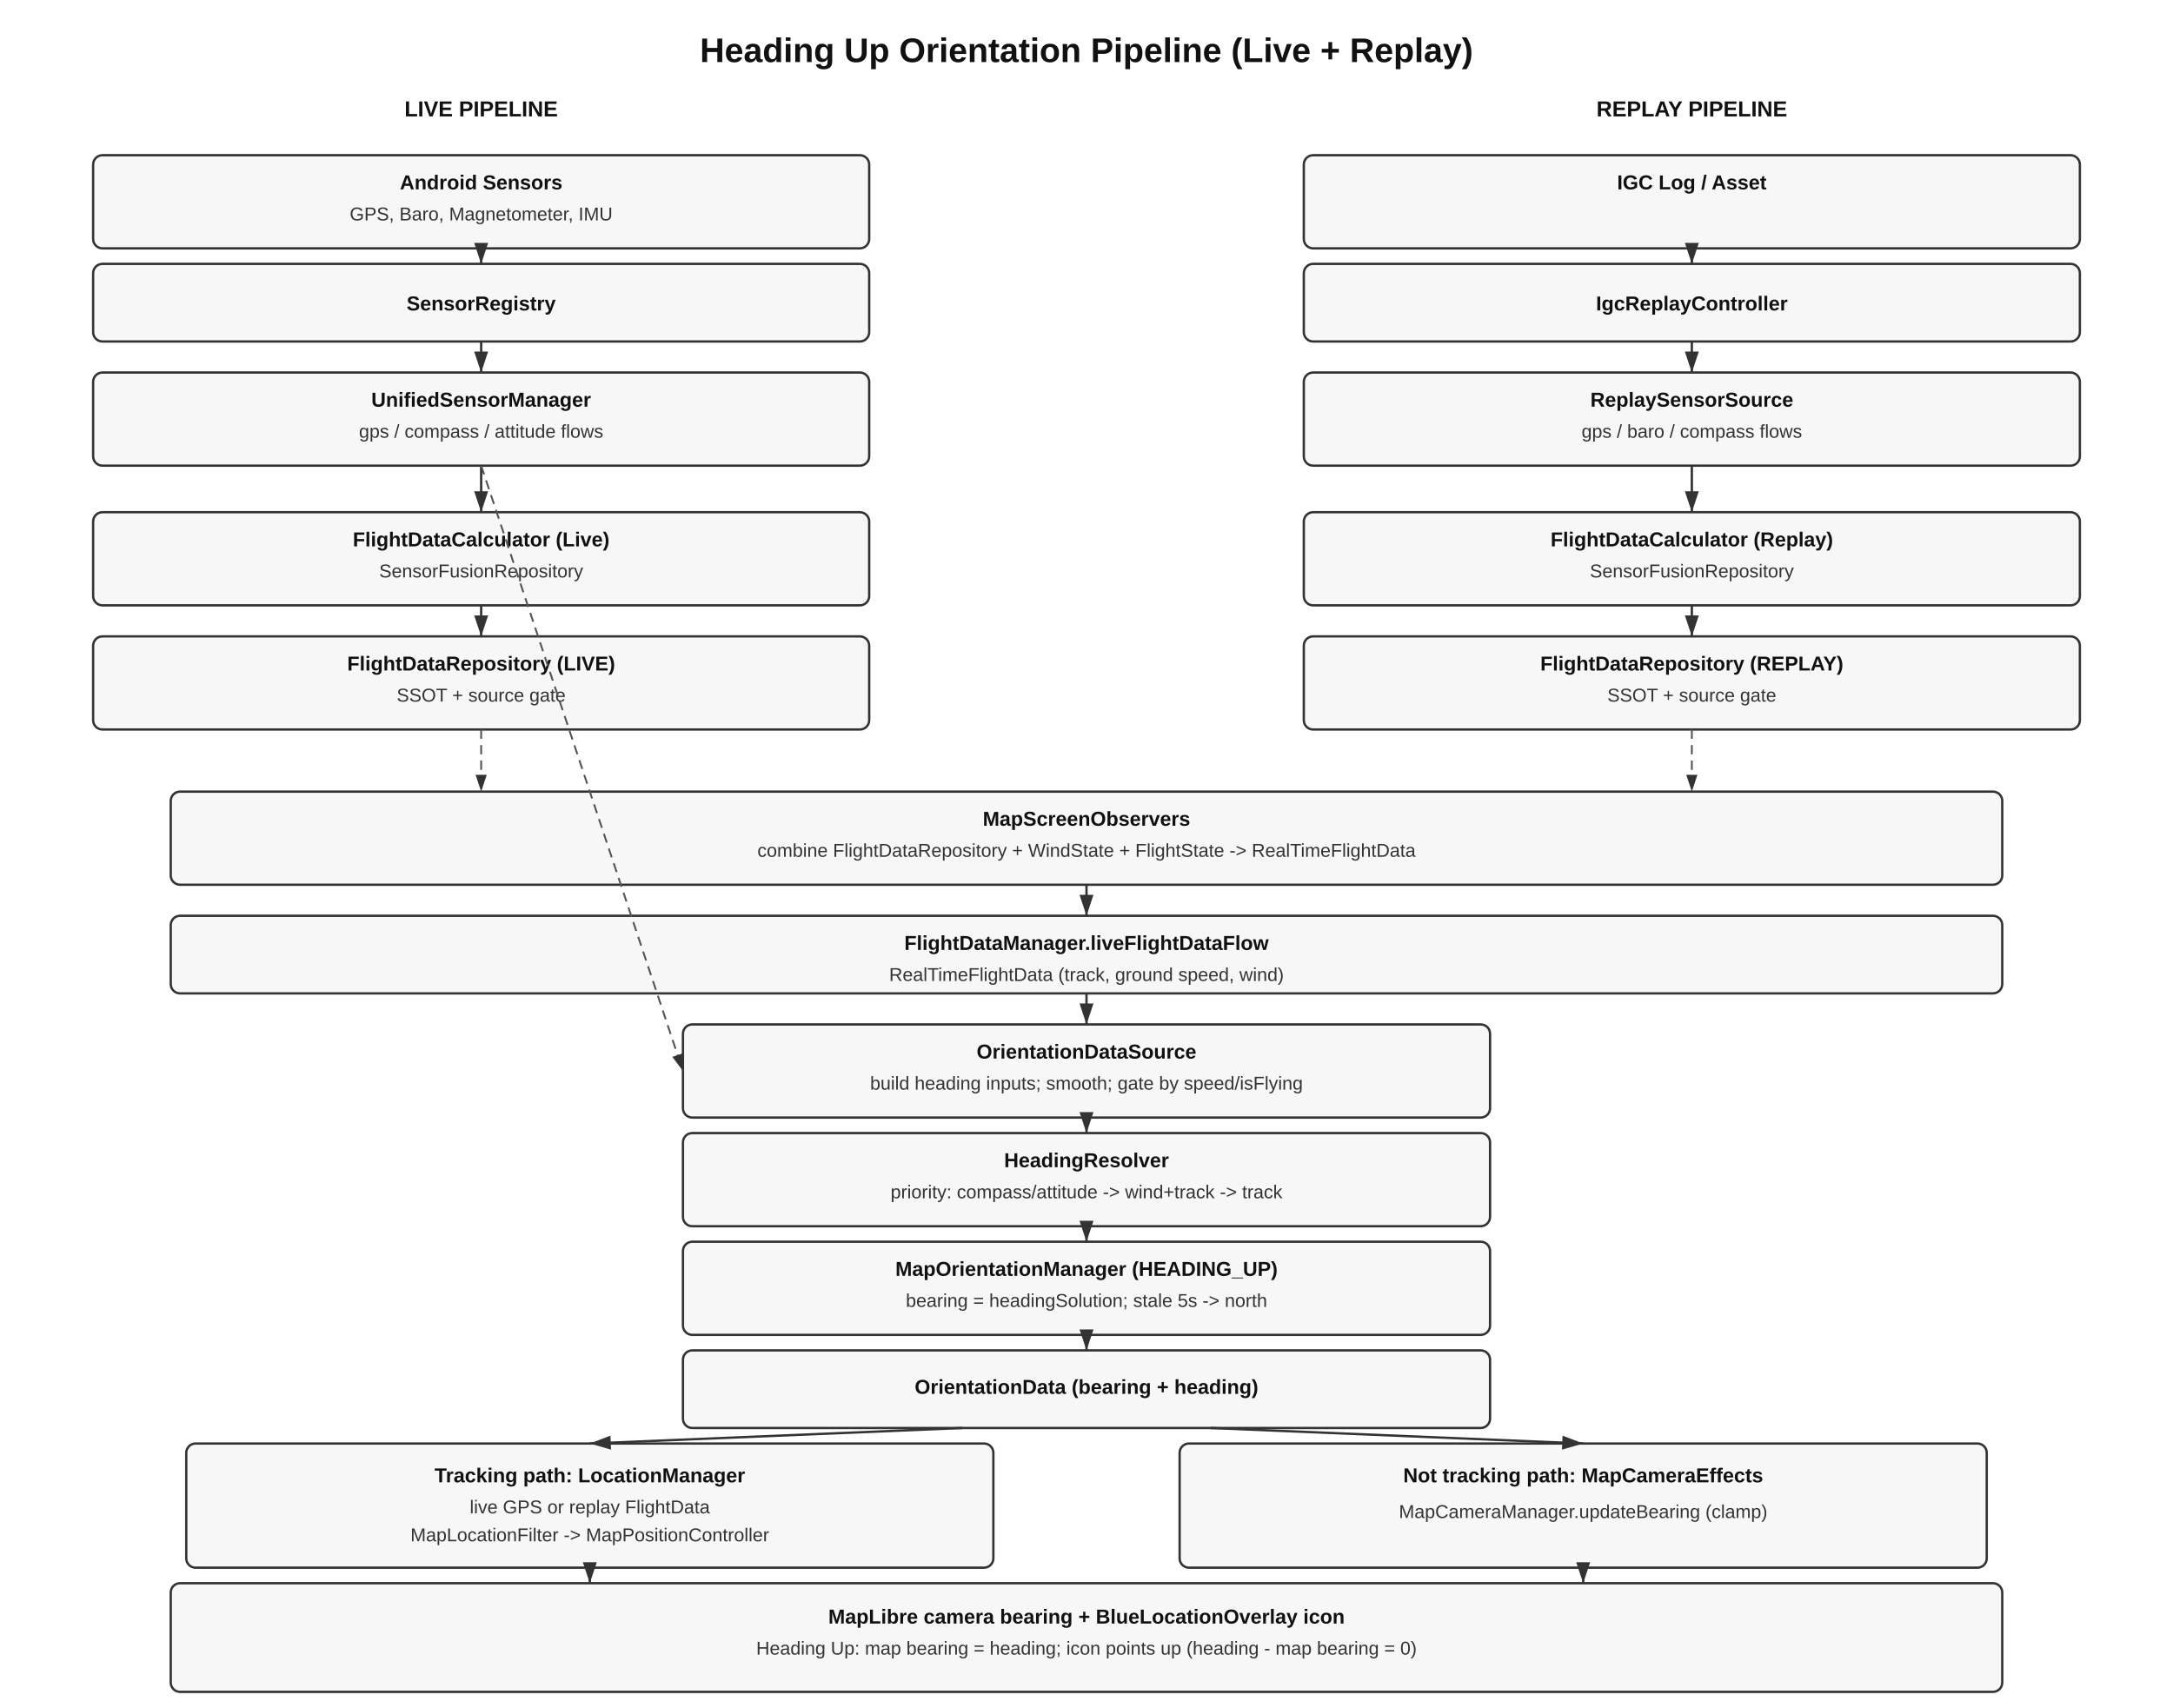
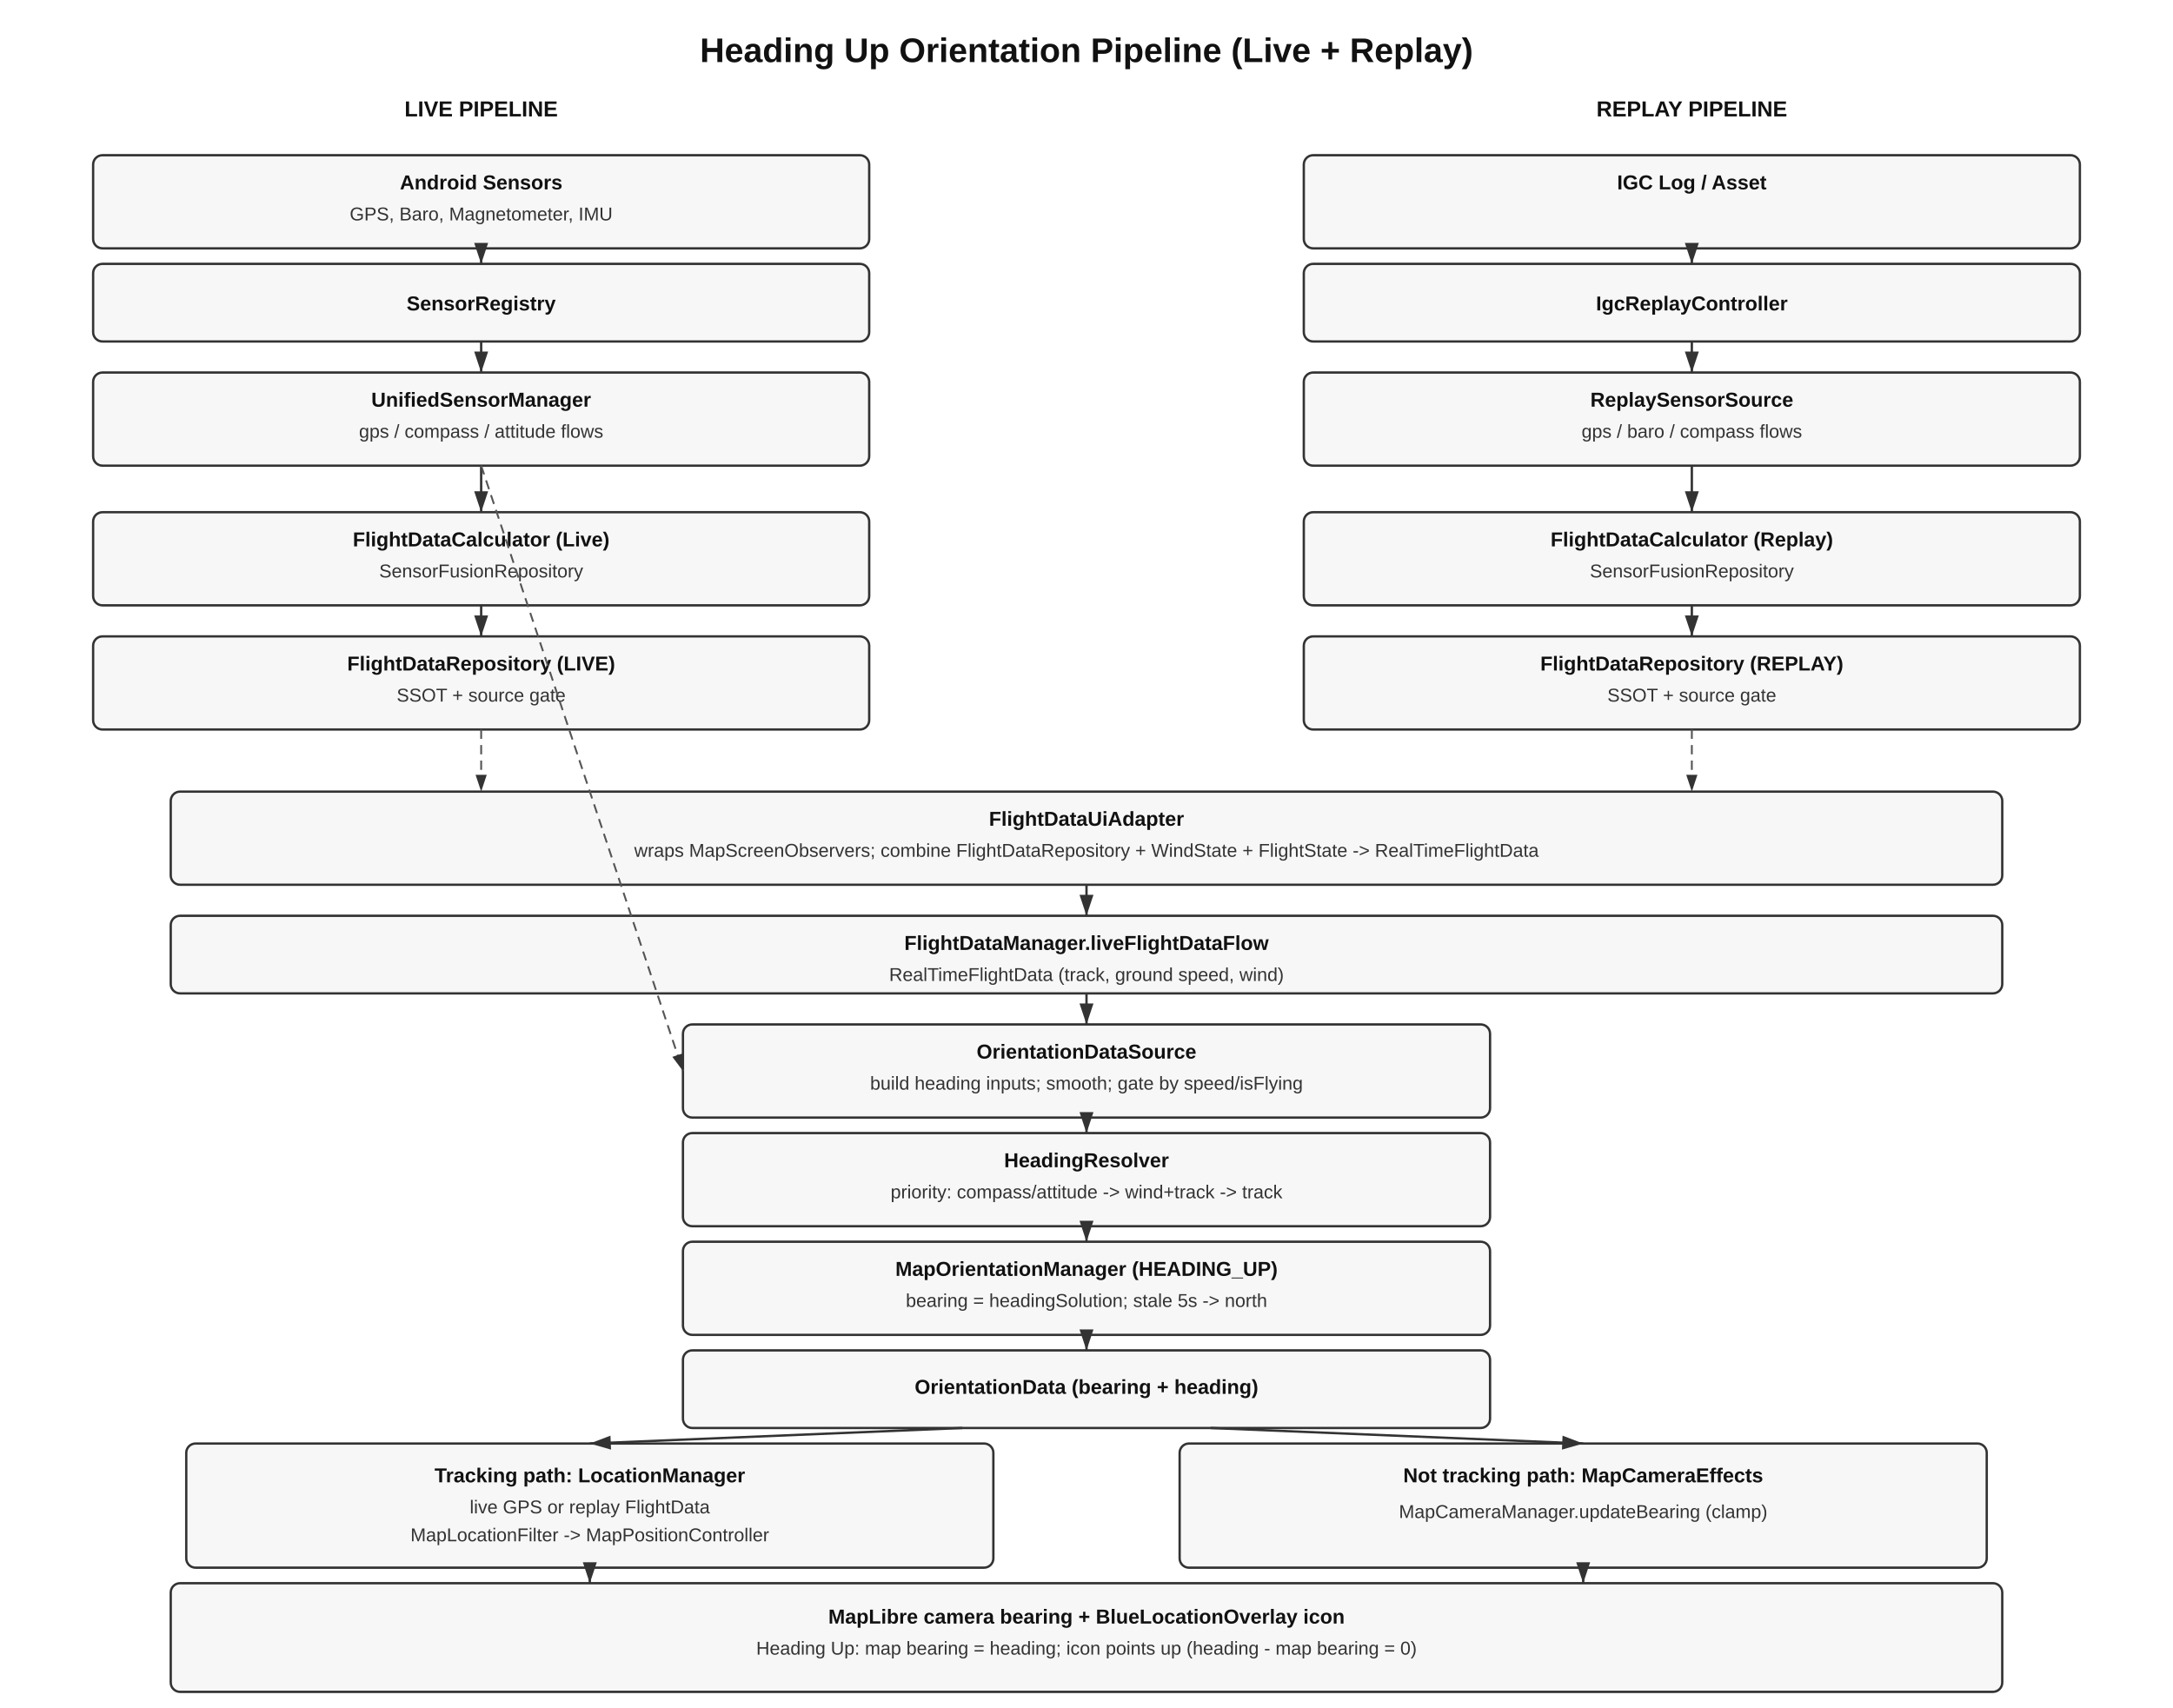
<svg xmlns="http://www.w3.org/2000/svg" width="1400" height="1100" viewBox="0 0 1400 1100">
  <defs>
    <marker id="arrow" markerWidth="10" markerHeight="10" refX="9" refY="3" orient="auto">
      <path d="M0,0 L9,3 L0,6 Z" fill="#333" />
    </marker>
    <style>
      .title { font: 700 22px Arial, sans-serif; fill: #111; }
      .lane { font: 700 14px Arial, sans-serif; fill: #111; }
      .box { fill: #f7f7f7; stroke: #333; stroke-width: 1.5; }
      .box-title { font: 600 13px Arial, sans-serif; fill: #111; }
      .box-small { font: 12px Arial, sans-serif; fill: #333; }
      .arrow { stroke: #333; stroke-width: 1.5; fill: none; marker-end: url(#arrow); }
      .arrow-dashed { stroke: #555; stroke-width: 1.2; fill: none; stroke-dasharray: 6 4; marker-end: url(#arrow); }
    </style>
  </defs>
  <text x="700" y="40" class="title" text-anchor="middle">Heading Up Orientation Pipeline (Live + Replay)</text>
  <text x="310" y="75" class="lane" text-anchor="middle">LIVE PIPELINE</text>
  <text x="1090" y="75" class="lane" text-anchor="middle">REPLAY PIPELINE</text>
  <rect x="60" y="100" width="500" height="60" rx="6" class="box" />
  <text x="310" y="122" class="box-title" text-anchor="middle">Android Sensors</text>
  <text x="310" y="142" class="box-small" text-anchor="middle">GPS, Baro, Magnetometer, IMU</text>
  <rect x="60" y="170" width="500" height="50" rx="6" class="box" />
  <text x="310" y="200" class="box-title" text-anchor="middle">SensorRegistry</text>
  <rect x="60" y="240" width="500" height="60" rx="6" class="box" />
  <text x="310" y="262" class="box-title" text-anchor="middle">UnifiedSensorManager</text>
  <text x="310" y="282" class="box-small" text-anchor="middle">gps / compass / attitude flows</text>
  <rect x="60" y="330" width="500" height="60" rx="6" class="box" />
  <text x="310" y="352" class="box-title" text-anchor="middle">FlightDataCalculator (Live)</text>
  <text x="310" y="372" class="box-small" text-anchor="middle">SensorFusionRepository</text>
  <rect x="60" y="410" width="500" height="60" rx="6" class="box" />
  <text x="310" y="432" class="box-title" text-anchor="middle">FlightDataRepository (LIVE)</text>
  <text x="310" y="452" class="box-small" text-anchor="middle">SSOT + source gate</text>
  <rect x="840" y="100" width="500" height="60" rx="6" class="box" />
  <text x="1090" y="122" class="box-title" text-anchor="middle">IGC Log / Asset</text>
  <rect x="840" y="170" width="500" height="50" rx="6" class="box" />
  <text x="1090" y="200" class="box-title" text-anchor="middle">IgcReplayController</text>
  <rect x="840" y="240" width="500" height="60" rx="6" class="box" />
  <text x="1090" y="262" class="box-title" text-anchor="middle">ReplaySensorSource</text>
  <text x="1090" y="282" class="box-small" text-anchor="middle">gps / baro / compass flows</text>
  <rect x="840" y="330" width="500" height="60" rx="6" class="box" />
  <text x="1090" y="352" class="box-title" text-anchor="middle">FlightDataCalculator (Replay)</text>
  <text x="1090" y="372" class="box-small" text-anchor="middle">SensorFusionRepository</text>
  <rect x="840" y="410" width="500" height="60" rx="6" class="box" />
  <text x="1090" y="432" class="box-title" text-anchor="middle">FlightDataRepository (REPLAY)</text>
  <text x="1090" y="452" class="box-small" text-anchor="middle">SSOT + source gate</text>
  <rect x="110" y="510" width="1180" height="60" rx="6" class="box" />
-   <text x="700" y="532" class="box-title" text-anchor="middle">MapScreenObservers</text>
-   <text x="700" y="552" class="box-small" text-anchor="middle">combine FlightDataRepository + WindState + FlightState -&gt; RealTimeFlightData</text>
+   <text x="700" y="532" class="box-title" text-anchor="middle">FlightDataUiAdapter</text>
+   <text x="700" y="552" class="box-small" text-anchor="middle">wraps MapScreenObservers; combine FlightDataRepository + WindState + FlightState -&gt; RealTimeFlightData</text>
  <rect x="110" y="590" width="1180" height="50" rx="6" class="box" />
  <text x="700" y="612" class="box-title" text-anchor="middle">FlightDataManager.liveFlightDataFlow</text>
  <text x="700" y="632" class="box-small" text-anchor="middle">RealTimeFlightData (track, ground speed, wind)</text>
  <rect x="440" y="660" width="520" height="60" rx="6" class="box" />
  <text x="700" y="682" class="box-title" text-anchor="middle">OrientationDataSource</text>
  <text x="700" y="702" class="box-small" text-anchor="middle">build heading inputs; smooth; gate by speed/isFlying</text>
  <rect x="440" y="730" width="520" height="60" rx="6" class="box" />
  <text x="700" y="752" class="box-title" text-anchor="middle">HeadingResolver</text>
  <text x="700" y="772" class="box-small" text-anchor="middle">priority: compass/attitude -&gt; wind+track -&gt; track</text>
  <rect x="440" y="800" width="520" height="60" rx="6" class="box" />
  <text x="700" y="822" class="box-title" text-anchor="middle">MapOrientationManager (HEADING_UP)</text>
  <text x="700" y="842" class="box-small" text-anchor="middle">bearing = headingSolution; stale 5s -&gt; north</text>
  <rect x="440" y="870" width="520" height="50" rx="6" class="box" />
  <text x="700" y="898" class="box-title" text-anchor="middle">OrientationData (bearing + heading)</text>
  <rect x="120" y="930" width="520" height="80" rx="6" class="box" />
  <text x="380" y="955" class="box-title" text-anchor="middle">Tracking path: LocationManager</text>
  <text x="380" y="975" class="box-small" text-anchor="middle">live GPS or replay FlightData</text>
  <text x="380" y="993" class="box-small" text-anchor="middle">MapLocationFilter -&gt; MapPositionController</text>
  <rect x="760" y="930" width="520" height="80" rx="6" class="box" />
  <text x="1020" y="955" class="box-title" text-anchor="middle">Not tracking path: MapCameraEffects</text>
  <text x="1020" y="978" class="box-small" text-anchor="middle">MapCameraManager.updateBearing (clamp)</text>
  <rect x="110" y="1020" width="1180" height="70" rx="6" class="box" />
  <text x="700" y="1046" class="box-title" text-anchor="middle">MapLibre camera bearing + BlueLocationOverlay icon</text>
  <text x="700" y="1066" class="box-small" text-anchor="middle">Heading Up: map bearing = heading; icon points up (heading - map bearing = 0)</text>
  <line x1="310" y1="160" x2="310" y2="170" class="arrow" />
  <line x1="310" y1="220" x2="310" y2="240" class="arrow" />
  <line x1="310" y1="300" x2="310" y2="330" class="arrow" />
  <line x1="310" y1="390" x2="310" y2="410" class="arrow" />
  <line x1="1090" y1="160" x2="1090" y2="170" class="arrow" />
  <line x1="1090" y1="220" x2="1090" y2="240" class="arrow" />
  <line x1="1090" y1="300" x2="1090" y2="330" class="arrow" />
  <line x1="1090" y1="390" x2="1090" y2="410" class="arrow" />
  <line x1="310" y1="470" x2="310" y2="510" class="arrow-dashed" />
  <line x1="1090" y1="470" x2="1090" y2="510" class="arrow-dashed" />
  <line x1="700" y1="570" x2="700" y2="590" class="arrow" />
  <line x1="700" y1="640" x2="700" y2="660" class="arrow" />
  <line x1="310" y1="300" x2="440" y2="690" class="arrow-dashed" />
  <line x1="700" y1="720" x2="700" y2="730" class="arrow" />
  <line x1="700" y1="790" x2="700" y2="800" class="arrow" />
  <line x1="700" y1="860" x2="700" y2="870" class="arrow" />
  <line x1="620" y1="920" x2="380" y2="930" class="arrow" />
  <line x1="780" y1="920" x2="1020" y2="930" class="arrow" />
  <line x1="380" y1="1010" x2="380" y2="1020" class="arrow" />
  <line x1="1020" y1="1010" x2="1020" y2="1020" class="arrow" />
</svg>
